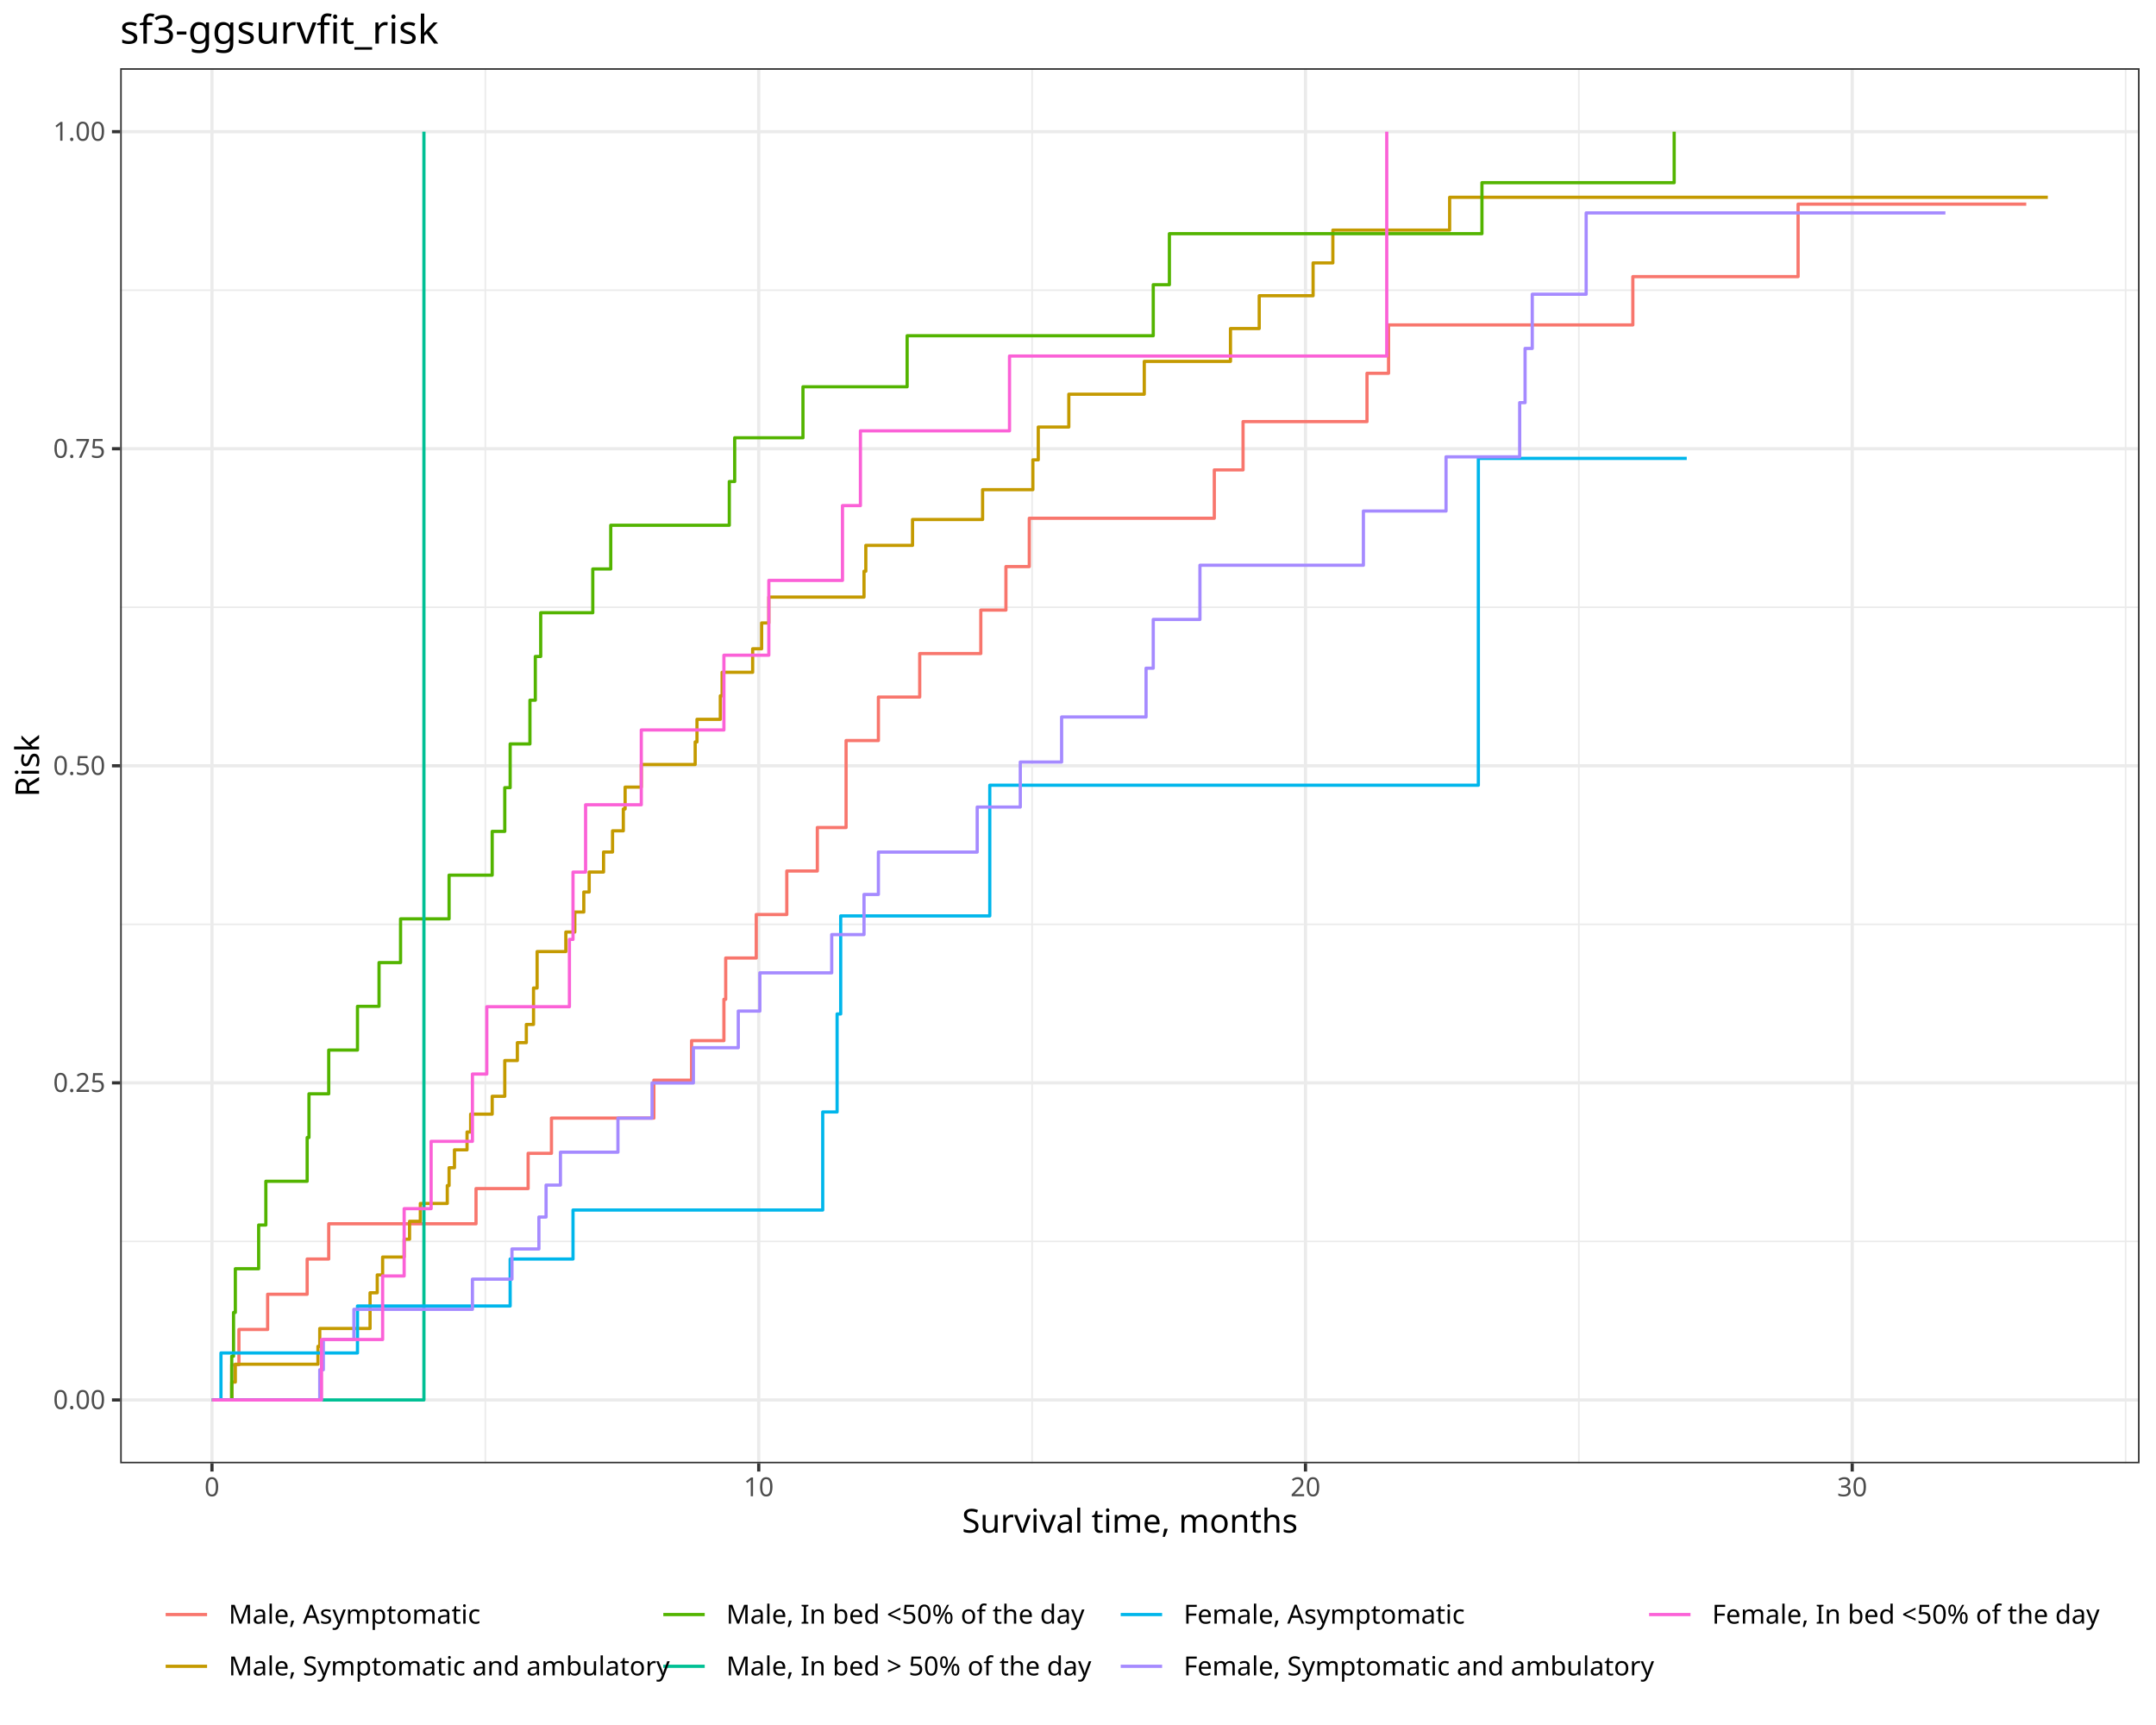
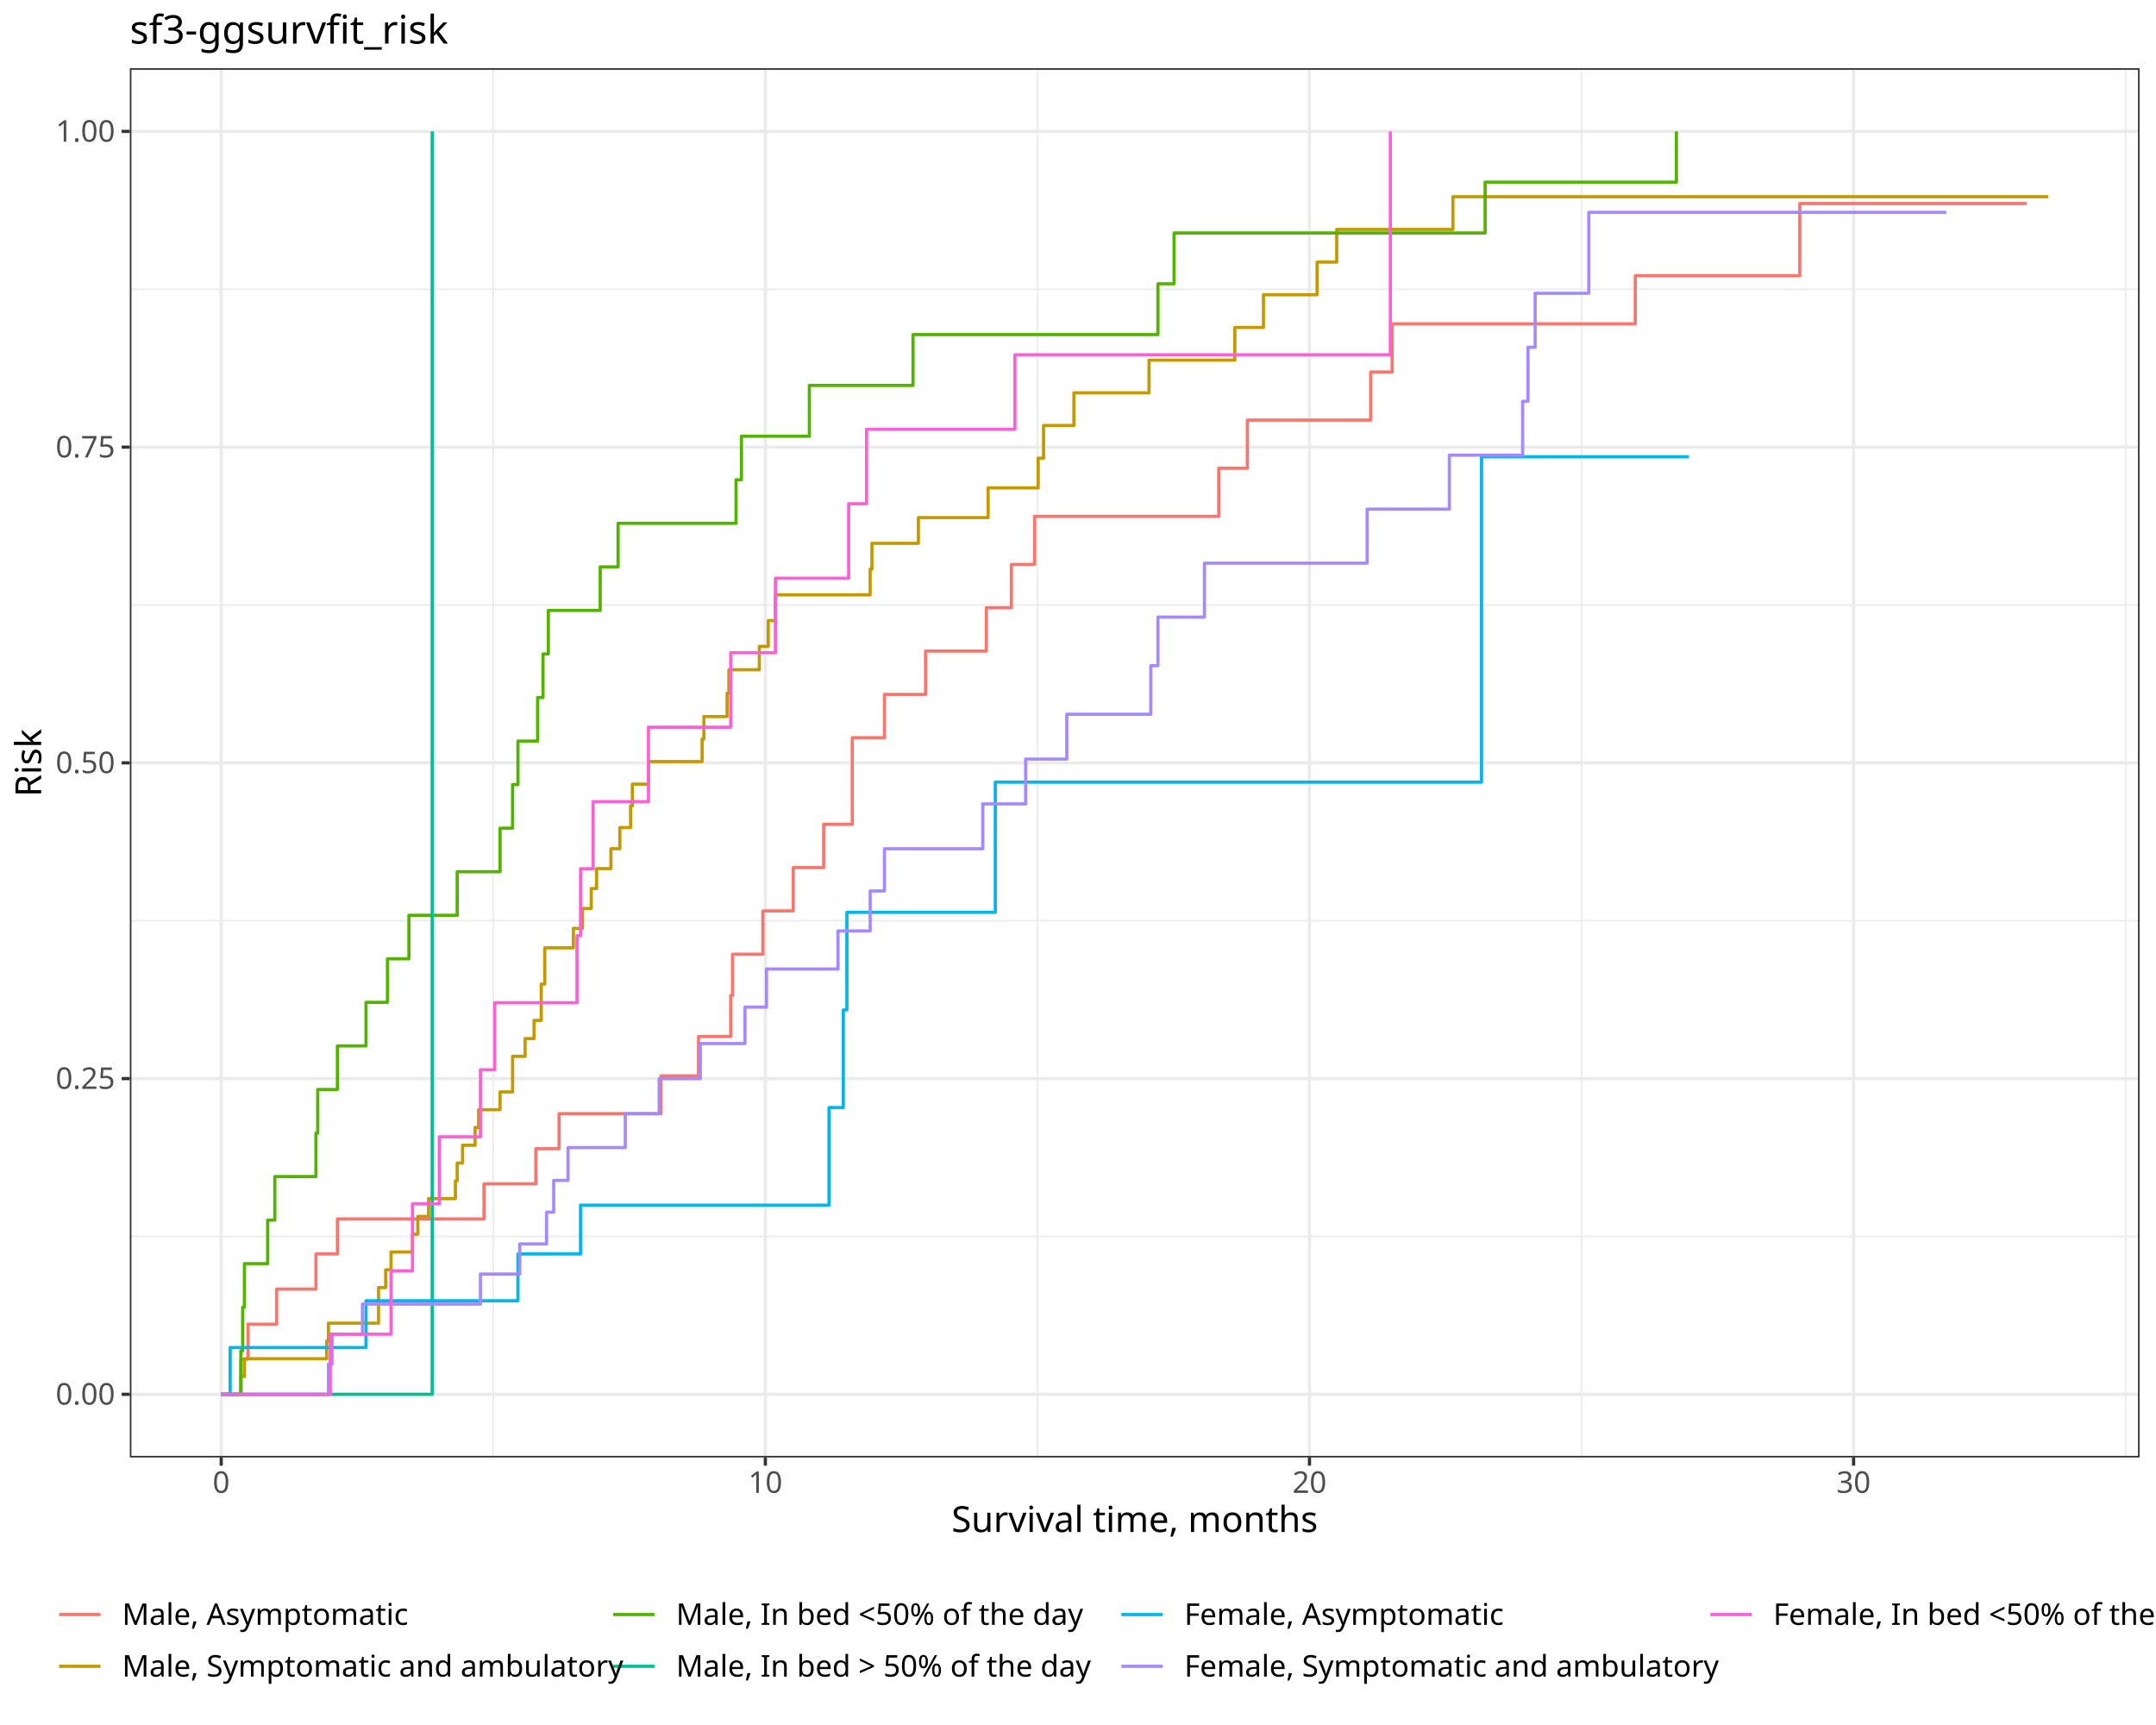
<svg xmlns="http://www.w3.org/2000/svg" class="svglite" data-engine-version="2.0" width="720.00pt" height="576.00pt" viewBox="0 0 720.00 576.00">
  <defs>
    <style type="text/css">
    .svglite line, .svglite polyline, .svglite polygon, .svglite path, .svglite rect, .svglite circle {
      fill: none;
      stroke: #000000;
      stroke-linecap: round;
      stroke-linejoin: round;
      stroke-miterlimit: 10.00;
    }
  </style>
  </defs>
  <rect width="100%" height="100%" style="stroke: none; fill: #FFFFFF;" />
  <defs>
    <clipPath id="cpMC4wMHw3MjAuMDB8MC4wMHw1NzYuMDA=">
      <rect x="0.00" y="0.00" width="720.00" height="576.00" />
    </clipPath>
  </defs>
  <g clip-path="url(#cpMC4wMHw3MjAuMDB8MC4wMHw1NzYuMDA=)">
    <rect x="0.00" y="0.00" width="720.00" height="576.00" style="stroke-width: 1.07; stroke: #FFFFFF; fill: #FFFFFF;" />
  </g>
  <defs>
-     <clipPath id="cpNDAuMTN8NzE0LjUyfDIyLjc4fDQ4OC42Mw==">
-       <rect x="40.13" y="22.78" width="674.39" height="465.85" />
+     <clipPath id="cpNDMuMzZ8NzE0LjUyfDIyLjc4fDQ4Ni42Ng==">
+       <rect x="43.36" y="22.78" width="671.16" height="463.88" />
    </clipPath>
  </defs>
-   <g clip-path="url(#cpNDAuMTN8NzE0LjUyfDIyLjc4fDQ4OC42Mw==)">
-     <rect x="40.13" y="22.78" width="674.39" height="465.85" style="stroke-width: 1.07; stroke: none; fill: #FFFFFF;" />
-     <polyline points="40.13,414.52 714.52,414.52 " style="stroke-width: 0.53; stroke: #EBEBEB; stroke-linecap: butt;" />
-     <polyline points="40.13,308.65 714.52,308.65 " style="stroke-width: 0.53; stroke: #EBEBEB; stroke-linecap: butt;" />
-     <polyline points="40.13,202.77 714.52,202.77 " style="stroke-width: 0.53; stroke: #EBEBEB; stroke-linecap: butt;" />
-     <polyline points="40.13,96.90 714.52,96.90 " style="stroke-width: 0.53; stroke: #EBEBEB; stroke-linecap: butt;" />
-     <polyline points="162.08,488.63 162.08,22.78 " style="stroke-width: 0.53; stroke: #EBEBEB; stroke-linecap: butt;" />
-     <polyline points="344.67,488.63 344.67,22.78 " style="stroke-width: 0.53; stroke: #EBEBEB; stroke-linecap: butt;" />
-     <polyline points="527.26,488.63 527.26,22.78 " style="stroke-width: 0.53; stroke: #EBEBEB; stroke-linecap: butt;" />
-     <polyline points="709.85,488.63 709.85,22.78 " style="stroke-width: 0.53; stroke: #EBEBEB; stroke-linecap: butt;" />
-     <polyline points="40.13,467.46 714.52,467.46 " style="stroke-width: 1.07; stroke: #EBEBEB; stroke-linecap: butt;" />
-     <polyline points="40.13,361.58 714.52,361.58 " style="stroke-width: 1.07; stroke: #EBEBEB; stroke-linecap: butt;" />
-     <polyline points="40.13,255.71 714.52,255.71 " style="stroke-width: 1.07; stroke: #EBEBEB; stroke-linecap: butt;" />
-     <polyline points="40.13,149.83 714.52,149.83 " style="stroke-width: 1.07; stroke: #EBEBEB; stroke-linecap: butt;" />
-     <polyline points="40.13,43.96 714.52,43.96 " style="stroke-width: 1.07; stroke: #EBEBEB; stroke-linecap: butt;" />
-     <polyline points="70.79,488.63 70.79,22.78 " style="stroke-width: 1.07; stroke: #EBEBEB; stroke-linecap: butt;" />
-     <polyline points="253.38,488.63 253.38,22.78 " style="stroke-width: 1.07; stroke: #EBEBEB; stroke-linecap: butt;" />
-     <polyline points="435.97,488.63 435.97,22.78 " style="stroke-width: 1.07; stroke: #EBEBEB; stroke-linecap: butt;" />
-     <polyline points="618.55,488.63 618.55,22.78 " style="stroke-width: 1.07; stroke: #EBEBEB; stroke-linecap: butt;" />
-     <polyline points="70.79,467.46 77.39,467.46 77.39,455.70 79.79,455.70 79.79,443.93 89.38,443.93 89.38,432.17 102.58,432.17 102.58,420.40 109.78,420.40 109.78,408.64 158.97,408.64 158.97,396.88 176.37,396.88 176.37,385.11 184.16,385.11 184.16,373.35 185.36,373.35 185.36,373.35 205.76,373.35 205.76,373.35 218.36,373.35 218.36,360.68 226.16,360.68 226.16,360.68 230.96,360.68 230.96,347.48 241.15,347.48 241.15,347.48 241.75,347.48 241.75,333.69 242.35,333.69 242.35,319.89 250.75,319.89 250.75,319.89 252.55,319.89 252.55,305.37 262.75,305.37 262.75,290.84 272.95,290.84 272.95,276.32 282.55,276.32 282.55,247.28 293.34,247.28 293.34,232.75 307.14,232.75 307.14,218.23 327.54,218.23 327.54,203.71 335.93,203.71 335.93,189.19 337.13,189.19 337.13,189.19 343.73,189.19 343.73,173.05 405.52,173.05 405.52,156.91 415.12,156.91 415.12,140.78 456.51,140.78 456.51,124.64 463.71,124.64 463.71,108.50 545.29,108.50 545.29,92.37 574.69,92.37 574.69,92.37 600.48,92.37 600.48,68.16 676.67,68.16 676.67,68.16 " style="stroke-width: 1.07; stroke: #F8766D; stroke-linecap: butt;" />
-     <polyline points="70.79,467.46 77.39,467.46 77.39,461.49 78.59,461.49 78.59,455.53 106.18,455.53 106.18,449.57 106.78,449.57 106.78,443.60 123.58,443.60 123.58,431.67 125.98,431.67 125.98,425.71 127.78,425.71 127.78,419.74 134.97,419.74 134.97,413.78 136.77,413.78 136.77,407.81 140.37,407.81 140.37,401.85 149.37,401.85 149.37,395.88 149.97,395.88 149.97,389.92 151.77,389.92 151.77,383.95 155.97,383.95 155.97,377.99 157.17,377.99 157.17,372.02 164.37,372.02 164.37,366.06 168.57,366.06 168.57,354.13 172.77,354.13 172.77,348.16 175.17,348.16 175.17,348.16 175.77,348.16 175.77,342.08 178.17,342.08 178.17,329.91 179.37,329.91 179.37,317.74 181.77,317.74 181.77,317.74 183.56,317.74 183.56,317.74 188.36,317.74 188.36,317.74 188.96,317.74 188.96,311.22 191.96,311.22 191.96,304.54 194.96,304.54 194.96,297.86 196.76,297.86 196.76,291.18 201.56,291.18 201.56,284.50 203.36,284.50 203.36,284.50 203.96,284.50 203.96,284.50 204.56,284.50 204.56,277.42 205.76,277.42 205.76,277.42 208.16,277.42 208.16,270.13 208.76,270.13 208.76,262.83 212.96,262.83 212.96,262.83 214.16,262.83 214.16,255.28 232.16,255.28 232.16,247.74 232.76,247.74 232.76,240.19 238.15,240.19 238.15,240.19 240.55,240.19 240.55,232.34 241.15,232.34 241.15,224.49 251.35,224.49 251.35,216.64 252.55,216.64 252.55,216.64 254.35,216.64 254.35,208.01 256.75,208.01 256.75,199.37 288.54,199.37 288.54,190.74 289.14,190.74 289.14,182.11 304.74,182.11 304.74,173.47 313.14,173.47 313.14,173.47 318.54,173.47 318.54,173.47 328.14,173.47 328.14,163.51 344.93,163.51 344.93,153.55 345.53,153.55 345.53,153.55 346.73,153.55 346.73,142.59 356.93,142.59 356.93,131.63 382.13,131.63 382.13,120.67 410.92,120.67 410.92,109.71 420.52,109.71 420.52,98.75 438.51,98.75 438.51,87.79 445.11,87.79 445.11,76.83 484.11,76.83 484.11,65.88 554.29,65.88 554.29,65.88 683.87,65.88 683.87,65.88 " style="stroke-width: 1.07; stroke: #C49A00; stroke-linecap: butt;" />
-     <polyline points="70.79,467.46 77.39,467.46 77.39,452.86 77.99,452.86 77.99,438.25 78.59,438.25 78.59,423.65 86.38,423.65 86.38,409.05 88.78,409.05 88.78,394.44 102.58,394.44 102.58,379.84 103.18,379.84 103.18,365.24 109.78,365.24 109.78,350.63 119.38,350.63 119.38,336.03 126.58,336.03 126.58,321.42 133.77,321.42 133.77,306.82 149.97,306.82 149.97,292.22 164.37,292.22 164.37,277.61 168.57,277.61 168.57,263.01 170.37,263.01 170.37,248.41 176.97,248.41 176.97,233.80 178.77,233.80 178.77,219.20 180.57,219.20 180.57,204.60 197.96,204.60 197.96,189.99 203.96,189.99 203.96,175.39 243.55,175.39 243.55,160.79 245.35,160.79 245.35,146.18 245.95,146.18 245.95,146.18 268.15,146.18 268.15,129.15 302.94,129.15 302.94,112.11 385.13,112.11 385.13,95.07 390.52,95.07 390.52,78.03 494.90,78.03 494.90,61.00 559.09,61.00 559.09,43.96 " style="stroke-width: 1.07; stroke: #53B400; stroke-linecap: butt;" />
-     <polyline points="70.79,467.46 141.57,467.46 141.57,43.96 " style="stroke-width: 1.07; stroke: #00C094; stroke-linecap: butt;" />
-     <polyline points="70.79,467.46 73.79,467.46 73.79,451.77 119.38,451.77 119.38,436.09 170.37,436.09 170.37,420.40 175.77,420.40 175.77,420.40 191.36,420.40 191.36,404.04 191.96,404.04 191.96,404.04 205.16,404.04 205.16,404.04 211.76,404.04 211.76,404.04 214.76,404.04 214.76,404.04 221.96,404.04 221.96,404.04 230.36,404.04 230.36,404.04 232.16,404.04 232.16,404.04 236.35,404.04 236.35,404.04 245.95,404.04 245.95,404.04 259.75,404.04 259.75,404.04 269.95,404.04 269.95,404.04 274.75,404.04 274.75,371.30 279.55,371.30 279.55,338.57 280.75,338.57 280.75,305.83 299.94,305.83 299.94,305.83 301.14,305.83 301.14,305.83 330.54,305.83 330.54,262.19 396.52,262.19 396.52,262.19 406.12,262.19 406.12,262.19 423.52,262.19 423.52,262.19 493.70,262.19 493.70,153.07 563.29,153.07 563.29,153.07 " style="stroke-width: 1.07; stroke: #00B6EB; stroke-linecap: butt;" />
-     <polyline points="70.79,467.46 106.78,467.46 106.78,457.38 107.98,457.38 107.98,447.29 118.18,447.29 118.18,437.21 157.77,437.21 157.77,427.13 170.97,427.13 170.97,417.04 174.57,417.04 174.57,417.04 176.97,417.04 176.97,417.04 179.97,417.04 179.97,406.38 182.36,406.38 182.36,395.72 185.96,395.72 185.96,395.72 187.16,395.72 187.16,384.73 192.56,384.73 192.56,384.73 206.36,384.73 206.36,373.37 216.56,373.37 216.56,373.37 217.76,373.37 217.76,361.61 231.56,361.61 231.56,349.84 233.95,349.84 233.95,349.84 246.55,349.84 246.55,337.61 248.35,337.61 248.35,337.61 253.75,337.61 253.75,324.84 277.75,324.84 277.75,312.07 284.34,312.07 284.34,312.07 288.54,312.07 288.54,298.67 289.14,298.67 289.14,298.67 293.34,298.67 293.34,284.52 296.34,284.52 296.34,284.52 326.34,284.52 326.34,269.48 340.73,269.48 340.73,254.45 354.53,254.45 354.53,239.41 377.33,239.41 377.33,239.41 382.73,239.41 382.73,223.12 385.13,223.12 385.13,206.84 388.12,206.84 388.12,206.84 400.72,206.84 400.72,188.74 455.31,188.74 455.31,170.64 482.91,170.64 482.91,152.54 507.50,152.54 507.50,134.45 509.30,134.45 509.30,116.35 511.70,116.35 511.70,98.25 514.70,98.25 514.70,98.25 529.70,98.25 529.70,71.10 649.67,71.10 649.67,71.10 " style="stroke-width: 1.07; stroke: #A58AFF; stroke-linecap: butt;" />
-     <polyline points="70.79,467.46 107.38,467.46 107.38,447.29 125.98,447.29 125.98,447.29 127.78,447.29 127.78,426.06 133.77,426.06 133.77,426.06 134.97,426.06 134.97,403.59 143.97,403.59 143.97,381.11 157.77,381.11 157.77,358.63 162.57,358.63 162.57,336.16 190.16,336.16 190.16,313.68 191.36,313.68 191.36,291.20 195.56,291.20 195.56,268.73 197.36,268.73 197.36,268.73 214.16,268.73 214.16,243.75 241.75,243.75 241.75,218.78 256.75,218.78 256.75,193.80 281.35,193.80 281.35,168.83 287.34,168.83 287.34,143.86 337.13,143.86 337.13,118.88 377.33,118.88 377.33,118.88 401.32,118.88 401.32,118.88 463.11,118.88 463.11,43.96 " style="stroke-width: 1.07; stroke: #FB61D7; stroke-linecap: butt;" />
-     <rect x="40.13" y="22.78" width="674.39" height="465.85" style="stroke-width: 1.07; stroke: #333333;" />
+   <g clip-path="url(#cpNDMuMzZ8NzE0LjUyfDIyLjc4fDQ4Ni42Ng==)">
+     <rect x="43.36" y="22.78" width="671.16" height="463.88" style="stroke-width: 1.07; stroke: none; fill: #FFFFFF;" />
+     <polyline points="43.36,412.86 714.52,412.86 " style="stroke-width: 0.53; stroke: #EBEBEB; stroke-linecap: butt;" />
+     <polyline points="43.36,307.44 714.52,307.44 " style="stroke-width: 0.53; stroke: #EBEBEB; stroke-linecap: butt;" />
+     <polyline points="43.36,202.01 714.52,202.01 " style="stroke-width: 0.53; stroke: #EBEBEB; stroke-linecap: butt;" />
+     <polyline points="43.36,96.58 714.52,96.58 " style="stroke-width: 0.53; stroke: #EBEBEB; stroke-linecap: butt;" />
+     <polyline points="164.73,486.66 164.73,22.78 " style="stroke-width: 0.53; stroke: #EBEBEB; stroke-linecap: butt;" />
+     <polyline points="346.44,486.66 346.44,22.78 " style="stroke-width: 0.53; stroke: #EBEBEB; stroke-linecap: butt;" />
+     <polyline points="528.16,486.66 528.16,22.78 " style="stroke-width: 0.53; stroke: #EBEBEB; stroke-linecap: butt;" />
+     <polyline points="709.87,486.66 709.87,22.78 " style="stroke-width: 0.53; stroke: #EBEBEB; stroke-linecap: butt;" />
+     <polyline points="43.36,465.58 714.52,465.58 " style="stroke-width: 1.07; stroke: #EBEBEB; stroke-linecap: butt;" />
+     <polyline points="43.36,360.15 714.52,360.15 " style="stroke-width: 1.07; stroke: #EBEBEB; stroke-linecap: butt;" />
+     <polyline points="43.36,254.72 714.52,254.72 " style="stroke-width: 1.07; stroke: #EBEBEB; stroke-linecap: butt;" />
+     <polyline points="43.36,149.30 714.52,149.30 " style="stroke-width: 1.07; stroke: #EBEBEB; stroke-linecap: butt;" />
+     <polyline points="43.36,43.87 714.52,43.87 " style="stroke-width: 1.07; stroke: #EBEBEB; stroke-linecap: butt;" />
+     <polyline points="73.87,486.66 73.87,22.78 " style="stroke-width: 1.07; stroke: #EBEBEB; stroke-linecap: butt;" />
+     <polyline points="255.59,486.66 255.59,22.78 " style="stroke-width: 1.07; stroke: #EBEBEB; stroke-linecap: butt;" />
+     <polyline points="437.30,486.66 437.30,22.78 " style="stroke-width: 1.07; stroke: #EBEBEB; stroke-linecap: butt;" />
+     <polyline points="619.01,486.66 619.01,22.78 " style="stroke-width: 1.07; stroke: #EBEBEB; stroke-linecap: butt;" />
+     <polyline points="73.87,465.58 80.44,465.58 80.44,453.86 82.83,453.86 82.83,442.15 92.38,442.15 92.38,430.44 105.51,430.44 105.51,418.72 112.68,418.72 112.68,407.01 161.63,407.01 161.63,395.29 178.94,395.29 178.94,383.58 186.71,383.58 186.71,371.87 187.90,371.87 187.90,371.87 208.20,371.87 208.20,371.87 220.74,371.87 220.74,359.25 228.50,359.25 228.50,359.25 233.27,359.25 233.27,346.11 243.42,346.11 243.42,346.11 244.02,346.11 244.02,332.37 244.62,332.37 244.62,318.63 252.97,318.63 252.97,318.63 254.76,318.63 254.76,304.17 264.91,304.17 264.91,289.71 275.06,289.71 275.06,275.25 284.62,275.25 284.62,246.33 295.36,246.33 295.36,231.87 309.09,231.87 309.09,217.40 329.39,217.40 329.39,202.94 337.75,202.94 337.75,188.48 338.94,188.48 338.94,188.48 345.51,188.48 345.51,172.41 407.00,172.41 407.00,156.35 416.55,156.35 416.55,140.28 457.75,140.28 457.75,124.21 464.91,124.21 464.91,108.14 546.10,108.14 546.10,92.07 575.36,92.07 575.36,92.07 601.03,92.07 601.03,67.97 676.85,67.97 676.85,67.97 " style="stroke-width: 1.07; stroke: #F8766D; stroke-linecap: butt;" />
+     <polyline points="73.87,465.58 80.44,465.58 80.44,459.64 81.63,459.64 81.63,453.70 109.09,453.70 109.09,447.76 109.69,447.76 109.69,441.82 126.41,441.82 126.41,429.94 128.80,429.94 128.80,424.00 130.59,424.00 130.59,418.06 137.75,418.06 137.75,412.12 139.54,412.12 139.54,406.18 143.12,406.18 143.12,400.24 152.08,400.24 152.08,394.30 152.68,394.30 152.68,388.36 154.47,388.36 154.47,382.42 158.65,382.42 158.65,376.48 159.84,376.48 159.84,370.55 167.00,370.55 167.00,364.61 171.18,364.61 171.18,352.73 175.36,352.73 175.36,346.79 177.75,346.79 177.75,346.79 178.35,346.79 178.35,340.73 180.74,340.73 180.74,328.61 181.93,328.61 181.93,316.50 184.32,316.50 184.32,316.50 186.11,316.50 186.11,316.50 190.88,316.50 190.88,316.50 191.48,316.50 191.48,310.00 194.47,310.00 194.47,303.35 197.45,303.35 197.45,296.70 199.24,296.70 199.24,290.04 204.02,290.04 204.02,283.39 205.81,283.39 205.81,283.39 206.41,283.39 206.41,283.39 207.00,283.39 207.00,276.35 208.20,276.35 208.20,276.35 210.59,276.35 210.59,269.08 211.18,269.08 211.18,261.82 215.36,261.82 215.36,261.82 216.56,261.82 216.56,254.30 234.47,254.30 234.47,246.79 235.06,246.79 235.06,239.27 240.44,239.27 240.44,239.27 242.82,239.27 242.82,231.45 243.42,231.45 243.42,223.64 253.57,223.64 253.57,215.82 254.76,215.82 254.76,215.82 256.56,215.82 256.56,207.22 258.94,207.22 258.94,198.63 290.59,198.63 290.59,190.03 291.18,190.03 291.18,181.43 306.70,181.43 306.70,172.83 315.06,172.83 315.06,172.83 320.44,172.83 320.44,172.83 329.99,172.83 329.99,162.91 346.70,162.91 346.70,152.99 347.30,152.99 347.30,152.99 348.50,152.99 348.50,142.08 358.64,142.08 358.64,131.17 383.72,131.17 383.72,120.26 412.37,120.26 412.37,109.34 421.93,109.34 421.93,98.43 439.84,98.43 439.84,87.52 446.40,87.52 446.40,76.61 485.21,76.61 485.21,65.69 555.06,65.69 555.06,65.69 684.01,65.69 684.01,65.69 " style="stroke-width: 1.07; stroke: #C49A00; stroke-linecap: butt;" />
+     <polyline points="73.87,465.58 80.44,465.58 80.44,451.04 81.04,451.04 81.04,436.50 81.63,436.50 81.63,421.95 89.39,421.95 89.39,407.41 91.78,407.41 91.78,392.87 105.51,392.87 105.51,378.33 106.11,378.33 106.11,363.79 112.68,363.79 112.68,349.24 122.23,349.24 122.23,334.70 129.39,334.70 129.39,320.16 136.56,320.16 136.56,305.62 152.68,305.62 152.68,291.08 167.00,291.08 167.00,276.54 171.18,276.54 171.18,261.99 172.97,261.99 172.97,247.45 179.54,247.45 179.54,232.91 181.33,232.91 181.33,218.37 183.12,218.37 183.12,203.83 200.44,203.83 200.44,189.29 206.41,189.29 206.41,174.74 245.81,174.74 245.81,160.20 247.60,160.20 247.60,145.66 248.20,145.66 248.20,145.66 270.29,145.66 270.29,128.70 304.91,128.70 304.91,111.73 386.70,111.73 386.70,94.76 392.08,94.76 392.08,77.80 495.96,77.80 495.96,60.83 559.84,60.83 559.84,43.87 " style="stroke-width: 1.07; stroke: #53B400; stroke-linecap: butt;" />
+     <polyline points="73.87,465.58 144.32,465.58 144.32,43.87 " style="stroke-width: 1.07; stroke: #00C094; stroke-linecap: butt;" />
+     <polyline points="73.87,465.58 76.86,465.58 76.86,449.96 122.23,449.96 122.23,434.34 172.97,434.34 172.97,418.72 178.35,418.72 178.35,418.72 193.87,418.72 193.87,402.42 194.47,402.42 194.47,402.42 207.60,402.42 207.60,402.42 214.17,402.42 214.17,402.42 217.15,402.42 217.15,402.42 224.32,402.42 224.32,402.42 232.68,402.42 232.68,402.42 234.47,402.42 234.47,402.42 238.65,402.42 238.65,402.42 248.20,402.42 248.20,402.42 261.93,402.42 261.93,402.42 272.08,402.42 272.08,402.42 276.85,402.42 276.85,369.83 281.63,369.83 281.63,337.23 282.82,337.23 282.82,304.64 301.93,304.64 301.93,304.64 303.12,304.64 303.12,304.64 332.38,304.64 332.38,261.17 398.05,261.17 398.05,261.17 407.60,261.17 407.60,261.17 424.91,261.17 424.91,261.17 494.76,261.17 494.76,152.52 564.01,152.52 564.01,152.52 " style="stroke-width: 1.07; stroke: #00B6EB; stroke-linecap: butt;" />
+     <polyline points="73.87,465.58 109.69,465.58 109.69,455.54 110.89,455.54 110.89,445.50 121.04,445.50 121.04,435.46 160.44,435.46 160.44,425.42 173.57,425.42 173.57,415.37 177.15,415.37 177.15,415.37 179.54,415.37 179.54,415.37 182.53,415.37 182.53,404.76 184.91,404.76 184.91,394.15 188.50,394.15 188.50,394.15 189.69,394.15 189.69,383.20 195.06,383.20 195.06,383.20 208.80,383.20 208.80,371.89 218.94,371.89 218.94,371.89 220.14,371.89 220.14,360.17 233.87,360.17 233.87,348.46 236.26,348.46 236.26,348.46 248.79,348.46 248.79,336.28 250.59,336.28 250.59,336.28 255.96,336.28 255.96,323.56 279.84,323.56 279.84,310.85 286.41,310.85 286.41,310.85 290.59,310.85 290.59,297.50 291.18,297.50 291.18,297.50 295.36,297.50 295.36,283.41 298.35,283.41 298.35,283.41 328.20,283.41 328.20,268.44 342.52,268.44 342.52,253.47 356.26,253.47 356.26,238.50 378.94,238.50 378.94,238.50 384.32,238.50 384.32,222.28 386.70,222.28 386.70,206.06 389.69,206.06 389.69,206.06 402.23,206.06 402.23,188.04 456.55,188.04 456.55,170.02 484.02,170.02 484.02,151.99 508.49,151.99 508.49,133.97 510.28,133.97 510.28,115.95 512.67,115.95 512.67,97.93 515.66,97.93 515.66,97.93 530.58,97.93 530.58,70.90 649.98,70.90 649.98,70.90 " style="stroke-width: 1.07; stroke: #A58AFF; stroke-linecap: butt;" />
+     <polyline points="73.87,465.58 110.29,465.58 110.29,445.50 128.80,445.50 128.80,445.50 130.59,445.50 130.59,424.36 136.56,424.36 136.56,424.36 137.75,424.36 137.75,401.98 146.71,401.98 146.71,379.60 160.44,379.60 160.44,357.21 165.21,357.21 165.21,334.83 192.68,334.83 192.68,312.45 193.87,312.45 193.87,290.07 198.05,290.07 198.05,267.69 199.84,267.69 199.84,267.69 216.56,267.69 216.56,242.82 244.02,242.82 244.02,217.95 258.94,217.95 258.94,193.08 283.42,193.08 283.42,168.21 289.39,168.21 289.39,143.34 338.94,143.34 338.94,118.47 378.94,118.47 378.94,118.47 402.82,118.47 402.82,118.47 464.31,118.47 464.31,43.87 " style="stroke-width: 1.07; stroke: #FB61D7; stroke-linecap: butt;" />
+     <rect x="43.36" y="22.78" width="671.16" height="463.88" style="stroke-width: 1.07; stroke: #333333;" />
  </g>
  <g clip-path="url(#cpMC4wMHw3MjAuMDB8MC4wMHw1NzYuMDA=)">
-     <text x="35.20" y="470.49" text-anchor="end" style="font-size: 8.80px; fill: #4D4D4D; font-family: sans;" textLength="17.13px" lengthAdjust="spacingAndGlyphs">0.00</text>
-     <text x="35.20" y="364.61" text-anchor="end" style="font-size: 8.80px; fill: #4D4D4D; font-family: sans;" textLength="17.13px" lengthAdjust="spacingAndGlyphs">0.25</text>
-     <text x="35.20" y="258.74" text-anchor="end" style="font-size: 8.80px; fill: #4D4D4D; font-family: sans;" textLength="17.13px" lengthAdjust="spacingAndGlyphs">0.50</text>
-     <text x="35.20" y="152.86" text-anchor="end" style="font-size: 8.80px; fill: #4D4D4D; font-family: sans;" textLength="17.13px" lengthAdjust="spacingAndGlyphs">0.75</text>
-     <text x="35.20" y="46.99" text-anchor="end" style="font-size: 8.80px; fill: #4D4D4D; font-family: sans;" textLength="17.13px" lengthAdjust="spacingAndGlyphs">1.00</text>
-     <polyline points="37.39,467.46 40.13,467.46 " style="stroke-width: 1.07; stroke: #333333; stroke-linecap: butt;" />
-     <polyline points="37.39,361.58 40.13,361.58 " style="stroke-width: 1.07; stroke: #333333; stroke-linecap: butt;" />
-     <polyline points="37.39,255.71 40.13,255.71 " style="stroke-width: 1.07; stroke: #333333; stroke-linecap: butt;" />
-     <polyline points="37.39,149.83 40.13,149.83 " style="stroke-width: 1.07; stroke: #333333; stroke-linecap: butt;" />
-     <polyline points="37.39,43.96 40.13,43.96 " style="stroke-width: 1.07; stroke: #333333; stroke-linecap: butt;" />
-     <polyline points="70.79,491.37 70.79,488.63 " style="stroke-width: 1.07; stroke: #333333; stroke-linecap: butt;" />
-     <polyline points="253.38,491.37 253.38,488.63 " style="stroke-width: 1.07; stroke: #333333; stroke-linecap: butt;" />
-     <polyline points="435.97,491.37 435.97,488.63 " style="stroke-width: 1.07; stroke: #333333; stroke-linecap: butt;" />
-     <polyline points="618.55,491.37 618.55,488.63 " style="stroke-width: 1.07; stroke: #333333; stroke-linecap: butt;" />
-     <text x="70.79" y="499.62" text-anchor="middle" style="font-size: 8.80px; fill: #4D4D4D; font-family: sans;" textLength="4.89px" lengthAdjust="spacingAndGlyphs">0</text>
-     <text x="253.38" y="499.62" text-anchor="middle" style="font-size: 8.80px; fill: #4D4D4D; font-family: sans;" textLength="9.79px" lengthAdjust="spacingAndGlyphs">10</text>
-     <text x="435.97" y="499.62" text-anchor="middle" style="font-size: 8.80px; fill: #4D4D4D; font-family: sans;" textLength="9.79px" lengthAdjust="spacingAndGlyphs">20</text>
-     <text x="618.55" y="499.62" text-anchor="middle" style="font-size: 8.80px; fill: #4D4D4D; font-family: sans;" textLength="9.79px" lengthAdjust="spacingAndGlyphs">30</text>
-     <text x="377.33" y="511.76" text-anchor="middle" style="font-size: 11.00px; font-family: sans;" textLength="105.16px" lengthAdjust="spacingAndGlyphs">Survival time, months</text>
-     <text transform="translate(13.05,255.71) rotate(-90)" text-anchor="middle" style="font-size: 11.00px; font-family: sans;" textLength="21.40px" lengthAdjust="spacingAndGlyphs">Risk</text>
-     <rect x="42.64" y="525.00" width="669.38" height="45.52" style="stroke-width: 1.07; stroke: none; fill: #FFFFFF;" />
-     <rect x="53.60" y="530.48" width="17.28" height="17.28" style="stroke-width: 1.07; stroke: none; fill: #FFFFFF;" />
-     <line x1="55.32" y1="539.12" x2="69.15" y2="539.12" style="stroke-width: 1.07; stroke: #F8766D; stroke-linecap: butt;" />
-     <rect x="53.60" y="547.76" width="17.28" height="17.28" style="stroke-width: 1.07; stroke: none; fill: #FFFFFF;" />
-     <line x1="55.32" y1="556.40" x2="69.15" y2="556.40" style="stroke-width: 1.07; stroke: #C49A00; stroke-linecap: butt;" />
-     <rect x="219.78" y="530.48" width="17.28" height="17.28" style="stroke-width: 1.07; stroke: none; fill: #FFFFFF;" />
-     <line x1="221.51" y1="539.12" x2="235.34" y2="539.12" style="stroke-width: 1.07; stroke: #53B400; stroke-linecap: butt;" />
-     <rect x="219.78" y="547.76" width="17.28" height="17.28" style="stroke-width: 1.07; stroke: none; fill: #FFFFFF;" />
-     <line x1="221.51" y1="556.40" x2="235.34" y2="556.40" style="stroke-width: 1.07; stroke: #00C094; stroke-linecap: butt;" />
-     <rect x="372.54" y="530.48" width="17.28" height="17.28" style="stroke-width: 1.07; stroke: none; fill: #FFFFFF;" />
-     <line x1="374.26" y1="539.12" x2="388.09" y2="539.12" style="stroke-width: 1.07; stroke: #00B6EB; stroke-linecap: butt;" />
-     <rect x="372.54" y="547.76" width="17.28" height="17.28" style="stroke-width: 1.07; stroke: none; fill: #FFFFFF;" />
-     <line x1="374.26" y1="556.40" x2="388.09" y2="556.40" style="stroke-width: 1.07; stroke: #A58AFF; stroke-linecap: butt;" />
-     <rect x="549.00" y="530.48" width="17.28" height="17.28" style="stroke-width: 1.07; stroke: none; fill: #FFFFFF;" />
-     <line x1="550.72" y1="539.12" x2="564.55" y2="539.12" style="stroke-width: 1.07; stroke: #FB61D7; stroke-linecap: butt;" />
-     <text x="76.35" y="542.15" style="font-size: 8.80px; font-family: sans;" textLength="113.47px" lengthAdjust="spacingAndGlyphs">Male, Asymptomatic              </text>
-     <text x="76.35" y="559.43" style="font-size: 8.80px; font-family: sans;" textLength="137.95px" lengthAdjust="spacingAndGlyphs">Male, Symptomatic and ambulatory</text>
-     <text x="242.54" y="542.15" style="font-size: 8.80px; font-family: sans;" textLength="124.51px" lengthAdjust="spacingAndGlyphs">Male, In bed &lt;50% of the day    </text>
-     <text x="242.54" y="559.43" style="font-size: 8.80px; font-family: sans;" textLength="124.51px" lengthAdjust="spacingAndGlyphs">Male, In bed &gt; 50% of the day   </text>
-     <text x="395.30" y="542.15" style="font-size: 8.80px; font-family: sans;" textLength="123.74px" lengthAdjust="spacingAndGlyphs">Female, Asymptomatic              </text>
-     <text x="395.30" y="559.43" style="font-size: 8.80px; font-family: sans;" textLength="148.22px" lengthAdjust="spacingAndGlyphs">Female, Symptomatic and ambulatory</text>
-     <text x="571.76" y="542.15" style="font-size: 8.80px; font-family: sans;" textLength="134.78px" lengthAdjust="spacingAndGlyphs">Female, In bed &lt;50% of the day    </text>
-     <text x="40.13" y="14.56" style="font-size: 13.20px; font-family: sans;" textLength="99.78px" lengthAdjust="spacingAndGlyphs">sf3-ggsurvfit_risk</text>
+     <text x="38.43" y="469.02" text-anchor="end" style="font-size: 10.00px; fill: #4D4D4D; font-family: sans;" textLength="19.46px" lengthAdjust="spacingAndGlyphs">0.00</text>
+     <text x="38.43" y="363.59" text-anchor="end" style="font-size: 10.00px; fill: #4D4D4D; font-family: sans;" textLength="19.46px" lengthAdjust="spacingAndGlyphs">0.25</text>
+     <text x="38.43" y="258.16" text-anchor="end" style="font-size: 10.00px; fill: #4D4D4D; font-family: sans;" textLength="19.46px" lengthAdjust="spacingAndGlyphs">0.50</text>
+     <text x="38.43" y="152.74" text-anchor="end" style="font-size: 10.00px; fill: #4D4D4D; font-family: sans;" textLength="19.46px" lengthAdjust="spacingAndGlyphs">0.75</text>
+     <text x="38.43" y="47.31" text-anchor="end" style="font-size: 10.00px; fill: #4D4D4D; font-family: sans;" textLength="19.46px" lengthAdjust="spacingAndGlyphs">1.00</text>
+     <polyline points="40.62,465.58 43.36,465.58 " style="stroke-width: 1.07; stroke: #333333; stroke-linecap: butt;" />
+     <polyline points="40.62,360.15 43.36,360.15 " style="stroke-width: 1.07; stroke: #333333; stroke-linecap: butt;" />
+     <polyline points="40.62,254.72 43.36,254.72 " style="stroke-width: 1.07; stroke: #333333; stroke-linecap: butt;" />
+     <polyline points="40.62,149.30 43.36,149.30 " style="stroke-width: 1.07; stroke: #333333; stroke-linecap: butt;" />
+     <polyline points="40.62,43.87 43.36,43.87 " style="stroke-width: 1.07; stroke: #333333; stroke-linecap: butt;" />
+     <polyline points="73.87,489.40 73.87,486.66 " style="stroke-width: 1.07; stroke: #333333; stroke-linecap: butt;" />
+     <polyline points="255.59,489.40 255.59,486.66 " style="stroke-width: 1.07; stroke: #333333; stroke-linecap: butt;" />
+     <polyline points="437.30,489.40 437.30,486.66 " style="stroke-width: 1.07; stroke: #333333; stroke-linecap: butt;" />
+     <polyline points="619.01,489.40 619.01,486.66 " style="stroke-width: 1.07; stroke: #333333; stroke-linecap: butt;" />
+     <text x="73.87" y="498.48" text-anchor="middle" style="font-size: 10.00px; fill: #4D4D4D; font-family: sans;" textLength="5.56px" lengthAdjust="spacingAndGlyphs">0</text>
+     <text x="255.59" y="498.48" text-anchor="middle" style="font-size: 10.00px; fill: #4D4D4D; font-family: sans;" textLength="11.12px" lengthAdjust="spacingAndGlyphs">10</text>
+     <text x="437.30" y="498.48" text-anchor="middle" style="font-size: 10.00px; fill: #4D4D4D; font-family: sans;" textLength="11.12px" lengthAdjust="spacingAndGlyphs">20</text>
+     <text x="619.01" y="498.48" text-anchor="middle" style="font-size: 10.00px; fill: #4D4D4D; font-family: sans;" textLength="11.12px" lengthAdjust="spacingAndGlyphs">30</text>
+     <text x="378.94" y="511.55" text-anchor="middle" style="font-size: 12.00px; font-family: sans;" textLength="114.72px" lengthAdjust="spacingAndGlyphs">Survival time, months</text>
+     <text transform="translate(13.74,254.72) rotate(-90)" text-anchor="middle" style="font-size: 12.00px; font-family: sans;" textLength="23.34px" lengthAdjust="spacingAndGlyphs">Risk</text>
+     <rect x="7.06" y="525.00" width="743.76" height="45.52" style="stroke-width: 1.07; stroke: none; fill: #FFFFFF;" />
+     <rect x="18.02" y="530.48" width="17.28" height="17.28" style="stroke-width: 1.07; stroke: none; fill: #FFFFFF;" />
+     <line x1="19.75" y1="539.12" x2="33.57" y2="539.12" style="stroke-width: 1.07; stroke: #F8766D; stroke-linecap: butt;" />
+     <rect x="18.02" y="547.76" width="17.28" height="17.28" style="stroke-width: 1.07; stroke: none; fill: #FFFFFF;" />
+     <line x1="19.75" y1="556.40" x2="33.57" y2="556.40" style="stroke-width: 1.07; stroke: #C49A00; stroke-linecap: butt;" />
+     <rect x="203.02" y="530.48" width="17.28" height="17.28" style="stroke-width: 1.07; stroke: none; fill: #FFFFFF;" />
+     <line x1="204.75" y1="539.12" x2="218.57" y2="539.12" style="stroke-width: 1.07; stroke: #53B400; stroke-linecap: butt;" />
+     <rect x="203.02" y="547.76" width="17.28" height="17.28" style="stroke-width: 1.07; stroke: none; fill: #FFFFFF;" />
+     <line x1="204.75" y1="556.40" x2="218.57" y2="556.40" style="stroke-width: 1.07; stroke: #00C094; stroke-linecap: butt;" />
+     <rect x="372.75" y="530.48" width="17.28" height="17.28" style="stroke-width: 1.07; stroke: none; fill: #FFFFFF;" />
+     <line x1="374.48" y1="539.12" x2="388.30" y2="539.12" style="stroke-width: 1.07; stroke: #00B6EB; stroke-linecap: butt;" />
+     <rect x="372.75" y="547.76" width="17.28" height="17.28" style="stroke-width: 1.07; stroke: none; fill: #FFFFFF;" />
+     <line x1="374.48" y1="556.40" x2="388.30" y2="556.40" style="stroke-width: 1.07; stroke: #A58AFF; stroke-linecap: butt;" />
+     <rect x="569.42" y="530.48" width="17.28" height="17.28" style="stroke-width: 1.07; stroke: none; fill: #FFFFFF;" />
+     <line x1="571.15" y1="539.12" x2="584.97" y2="539.12" style="stroke-width: 1.07; stroke: #FB61D7; stroke-linecap: butt;" />
+     <text x="40.78" y="542.56" style="font-size: 10.00px; font-family: sans;" textLength="128.94px" lengthAdjust="spacingAndGlyphs">Male, Asymptomatic              </text>
+     <text x="40.78" y="559.84" style="font-size: 10.00px; font-family: sans;" textLength="156.76px" lengthAdjust="spacingAndGlyphs">Male, Symptomatic and ambulatory</text>
+     <text x="225.78" y="542.56" style="font-size: 10.00px; font-family: sans;" textLength="141.49px" lengthAdjust="spacingAndGlyphs">Male, In bed &lt;50% of the day    </text>
+     <text x="225.78" y="559.84" style="font-size: 10.00px; font-family: sans;" textLength="141.49px" lengthAdjust="spacingAndGlyphs">Male, In bed &gt; 50% of the day   </text>
+     <text x="395.51" y="542.56" style="font-size: 10.00px; font-family: sans;" textLength="140.61px" lengthAdjust="spacingAndGlyphs">Female, Asymptomatic              </text>
+     <text x="395.51" y="559.84" style="font-size: 10.00px; font-family: sans;" textLength="168.43px" lengthAdjust="spacingAndGlyphs">Female, Symptomatic and ambulatory</text>
+     <text x="592.18" y="542.56" style="font-size: 10.00px; font-family: sans;" textLength="153.16px" lengthAdjust="spacingAndGlyphs">Female, In bed &lt;50% of the day    </text>
+     <text x="43.36" y="14.56" style="font-size: 13.20px; font-family: sans;" textLength="99.78px" lengthAdjust="spacingAndGlyphs">sf3-ggsurvfit_risk</text>
  </g>
</svg>
